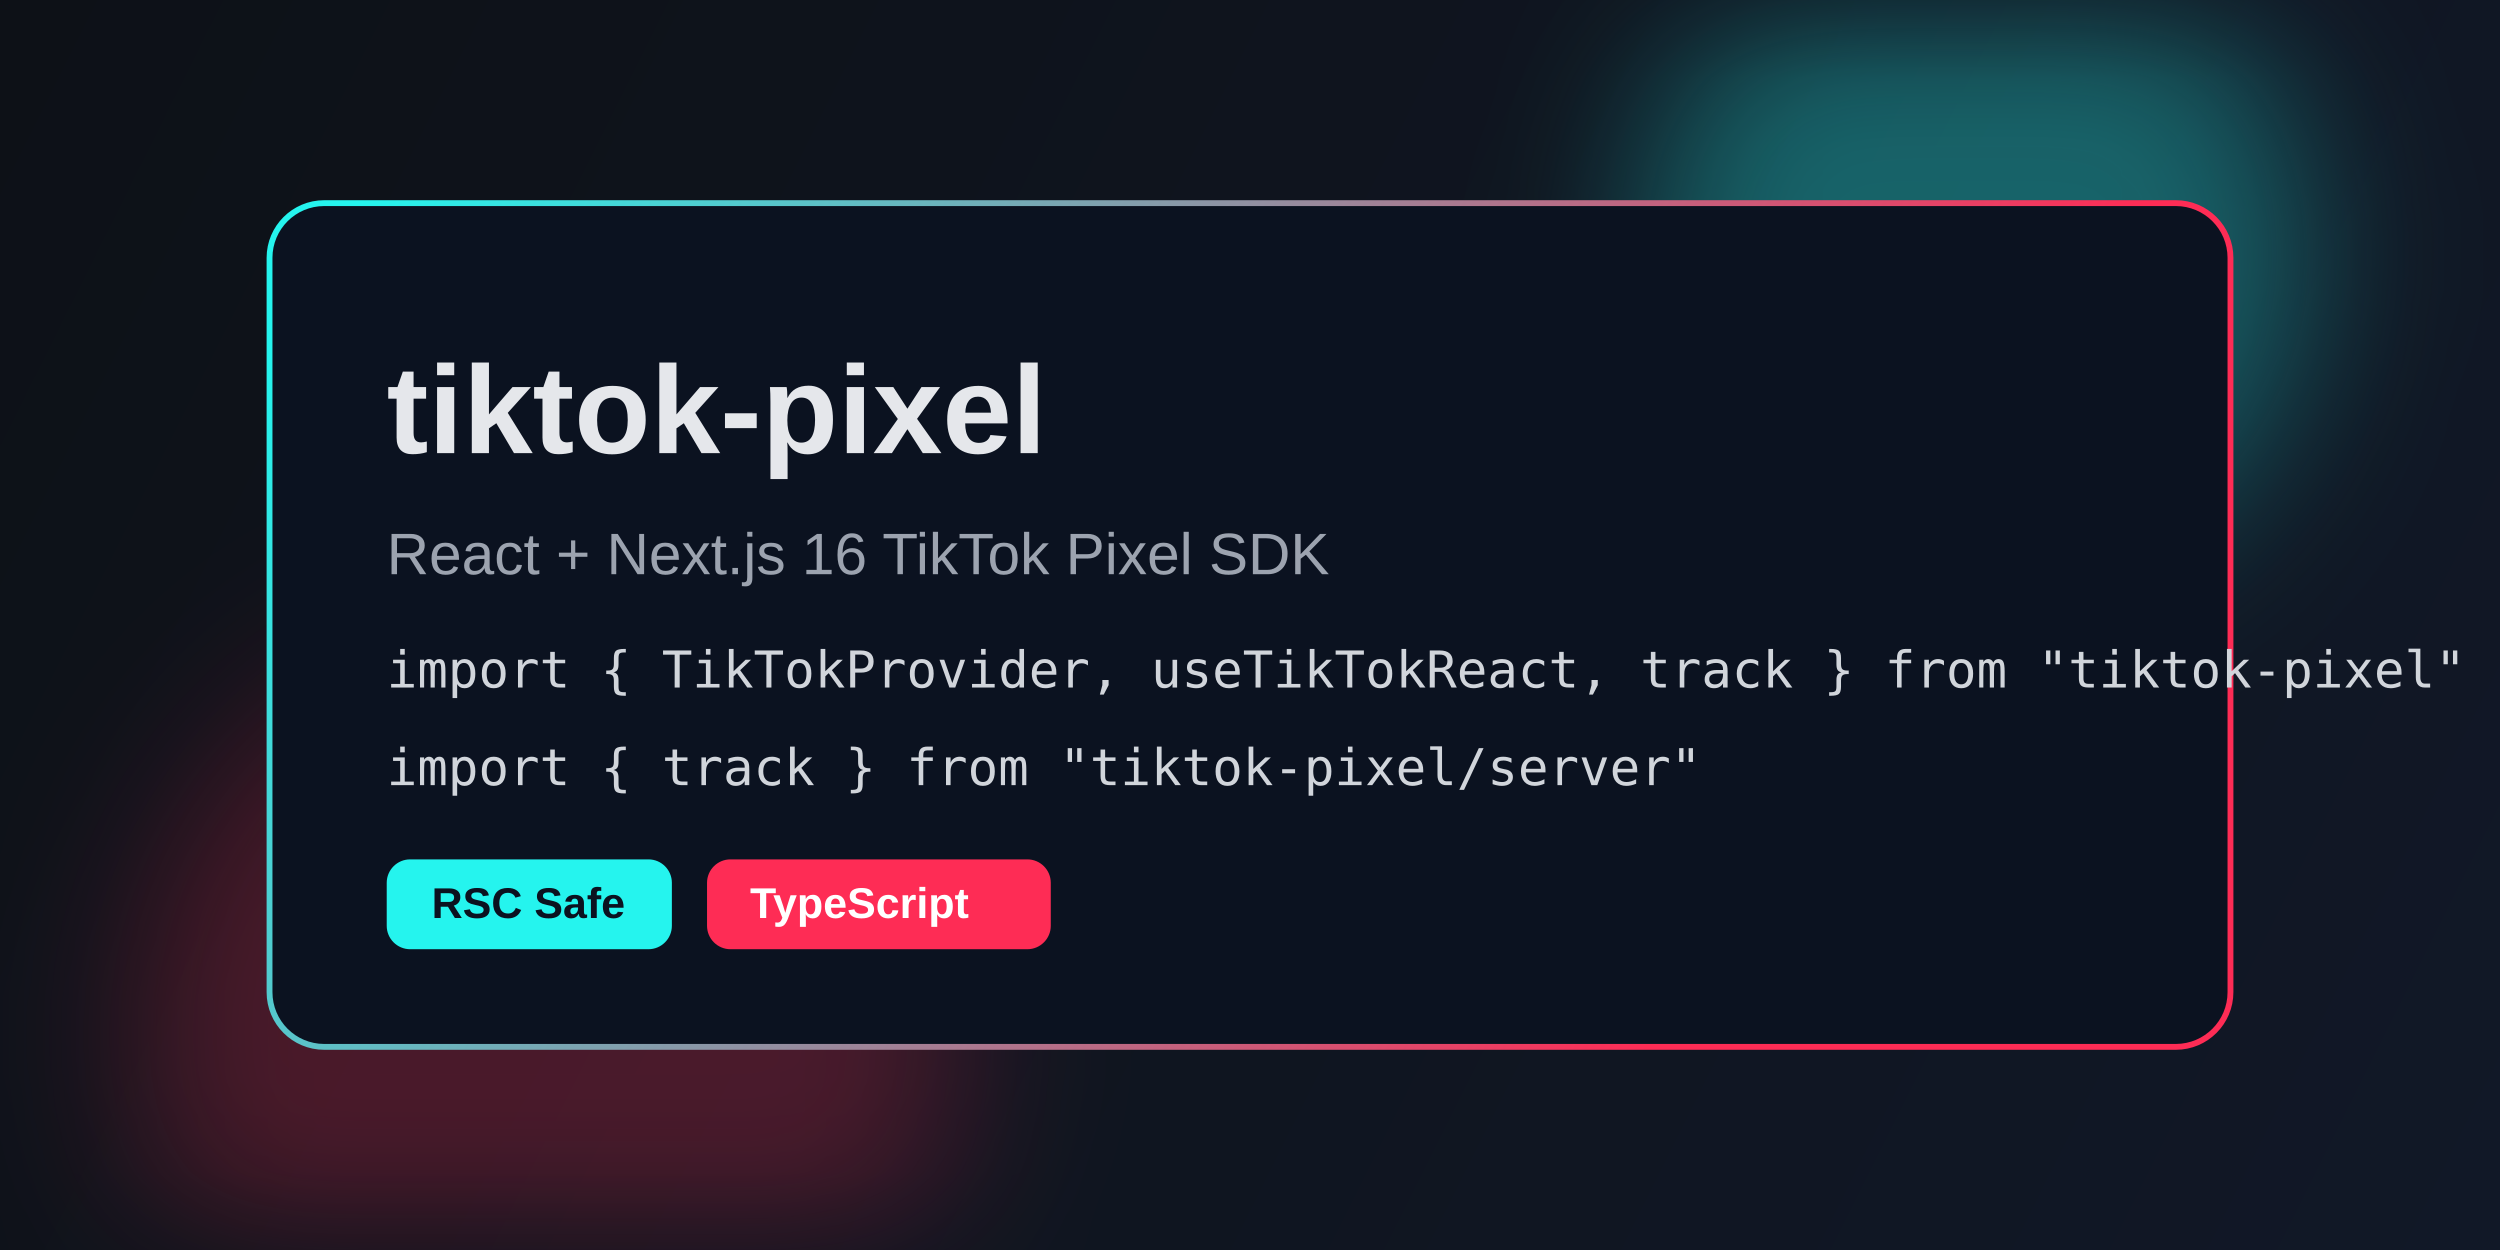
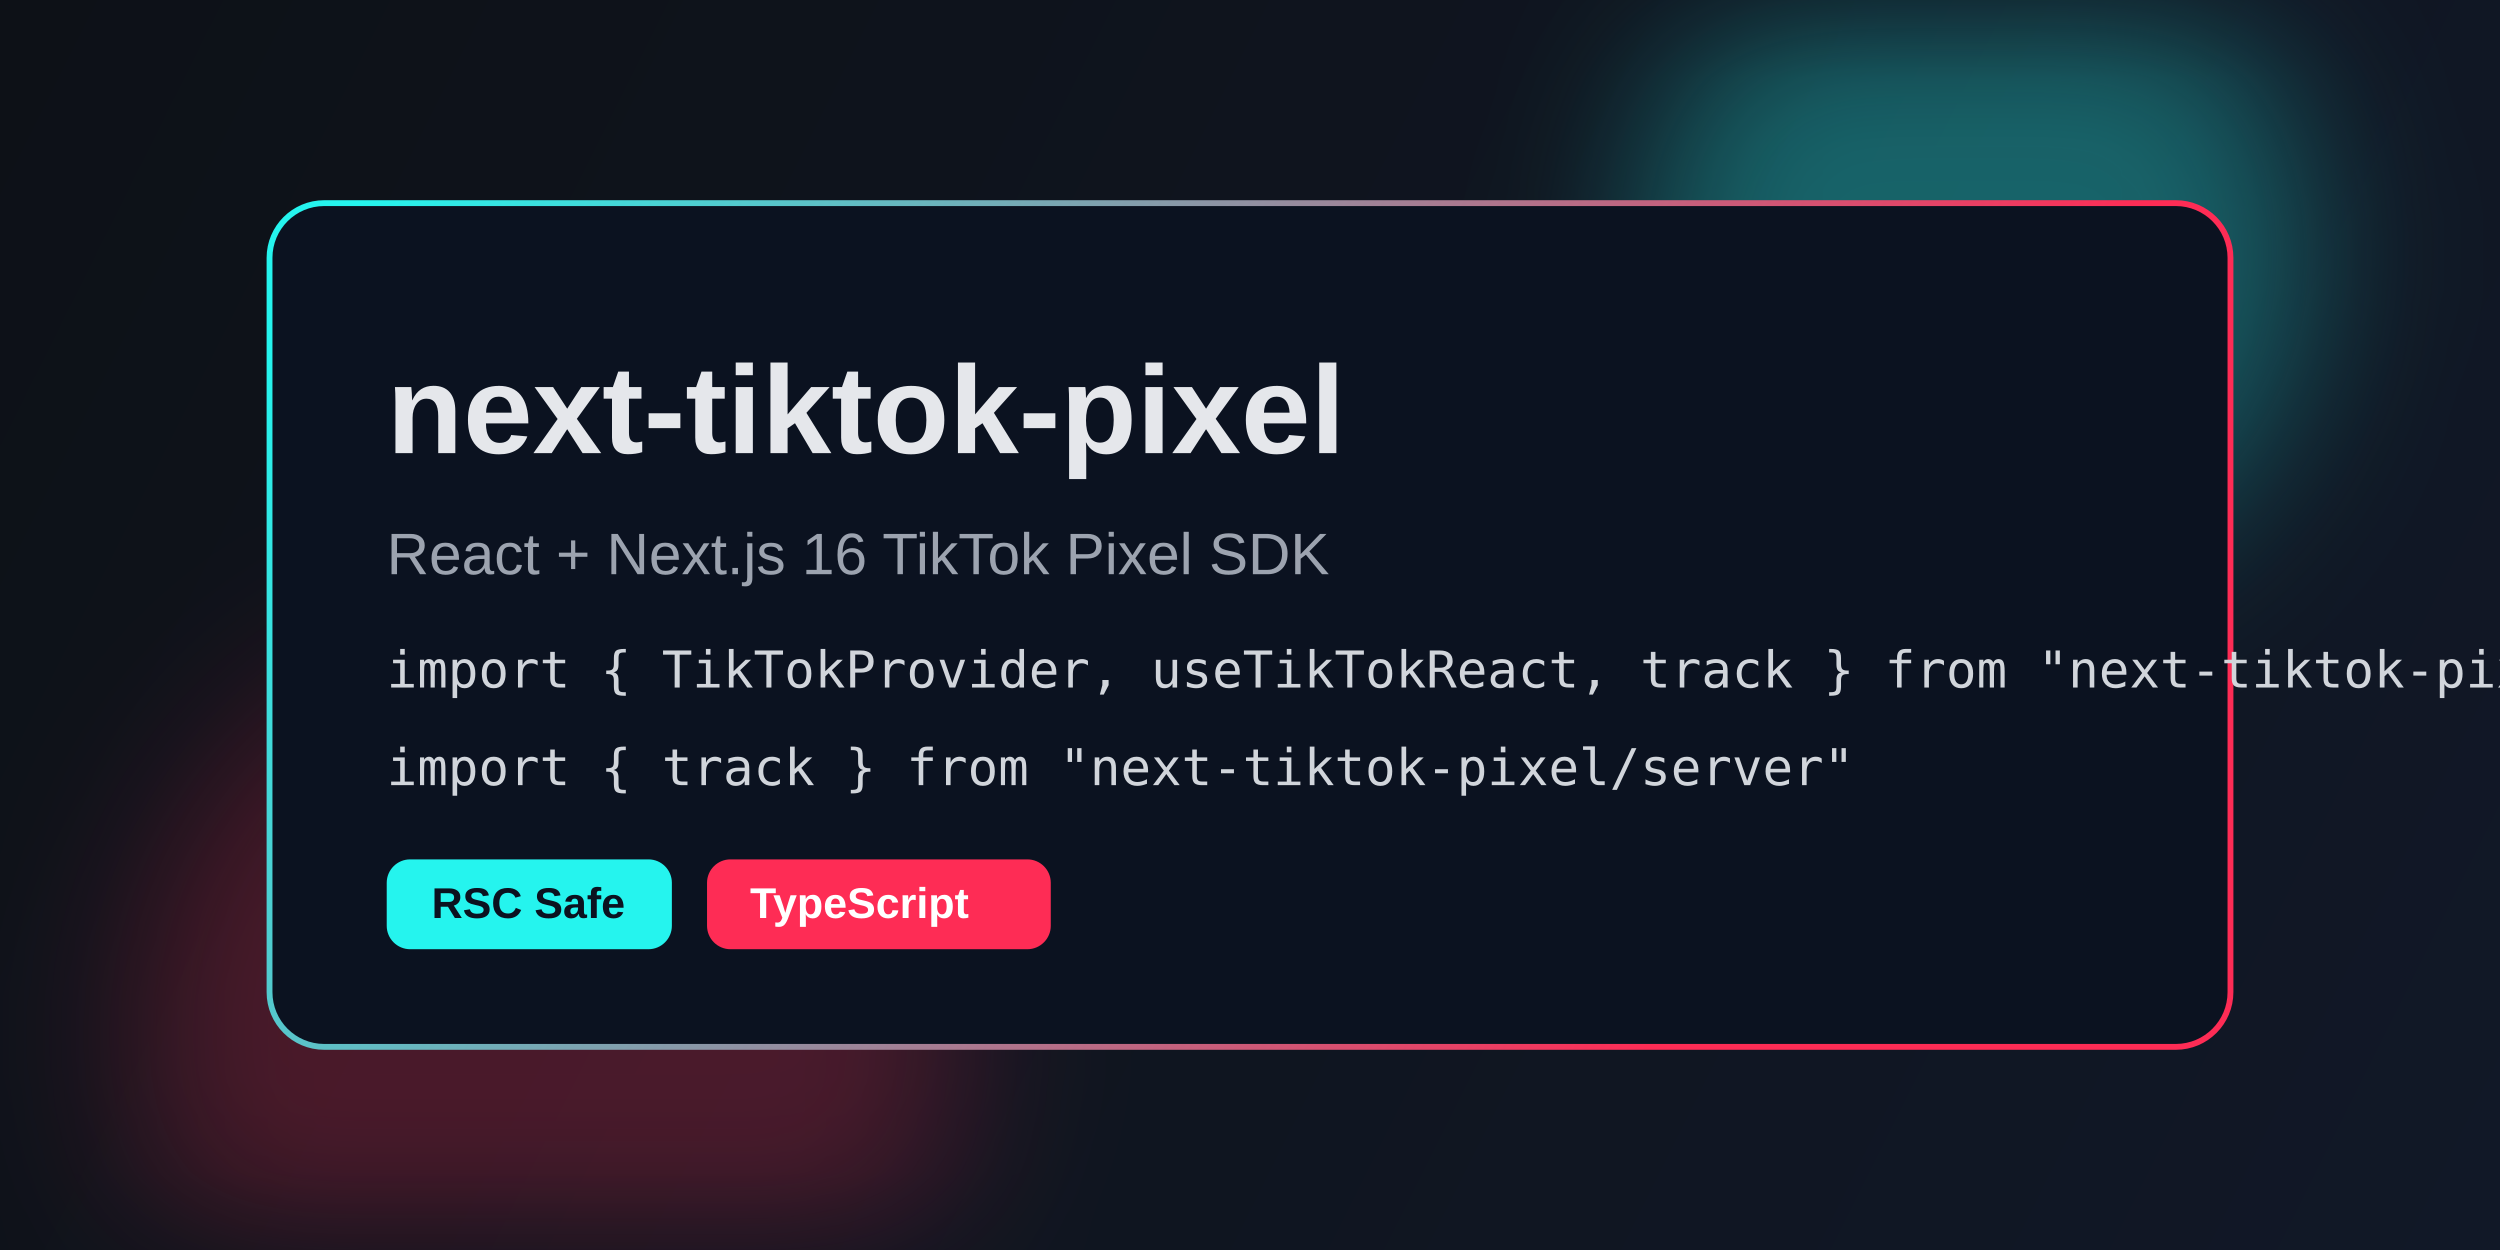
<svg xmlns="http://www.w3.org/2000/svg" width="1280" height="640" viewBox="0 0 1280 640" fill="none">
  <defs>
    <linearGradient id="bg" x1="0" y1="0" x2="1280" y2="640" gradientUnits="userSpaceOnUse">
      <stop stop-color="#0D1117" />
      <stop offset="1" stop-color="#111827" />
    </linearGradient>
    <linearGradient id="accent" x1="180" y1="110" x2="860" y2="510" gradientUnits="userSpaceOnUse">
      <stop stop-color="#25F4EE" />
      <stop offset="1" stop-color="#FE2C55" />
    </linearGradient>
    <filter id="blur" x="0" y="0" width="1280" height="640" filterUnits="userSpaceOnUse" color-interpolation-filters="sRGB">
      <feGaussianBlur stdDeviation="42" />
    </filter>
  </defs>
  <rect width="1280" height="640" fill="url(#bg)" />
  <g filter="url(#blur)">
    <circle cx="1010" cy="130" r="170" fill="#25F4EE" fill-opacity="0.35" />
    <circle cx="280" cy="530" r="210" fill="#FE2C55" fill-opacity="0.25" />
  </g>
  <rect x="138" y="104" width="1004" height="432" rx="28" fill="#0B1220" stroke="url(#accent)" stroke-width="3" />
  <text x="198" y="232" fill="#E5E7EB" font-family="Segoe UI, Arial, sans-serif" font-size="64" font-weight="700">
-     tiktok-pixel
+     next-tiktok-pixel
  </text>
  <text x="198" y="294" fill="#9CA3AF" font-family="Segoe UI, Arial, sans-serif" font-size="30" font-weight="500">
    React + Next.js 16 TikTok Pixel SDK
  </text>
  <text x="198" y="352" fill="#D1D5DB" font-family="Consolas, Menlo, monospace" font-size="26">
-     import { TikTokProvider, useTikTokReact, track } from "tiktok-pixel"
+     import { TikTokProvider, useTikTokReact, track } from "next-tiktok-pixel"
  </text>
  <text x="198" y="402" fill="#D1D5DB" font-family="Consolas, Menlo, monospace" font-size="26">
-     import { track } from "tiktok-pixel/server"
+     import { track } from "next-tiktok-pixel/server"
  </text>
  <rect x="198" y="440" width="146" height="46" rx="12" fill="#25F4EE" />
  <text x="221" y="470" fill="#0B1220" font-family="Segoe UI, Arial, sans-serif" font-size="22" font-weight="700">RSC Safe</text>
  <rect x="362" y="440" width="176" height="46" rx="12" fill="#FE2C55" />
  <text x="384" y="470" fill="#FFFFFF" font-family="Segoe UI, Arial, sans-serif" font-size="22" font-weight="700">TypeScript</text>
</svg>
